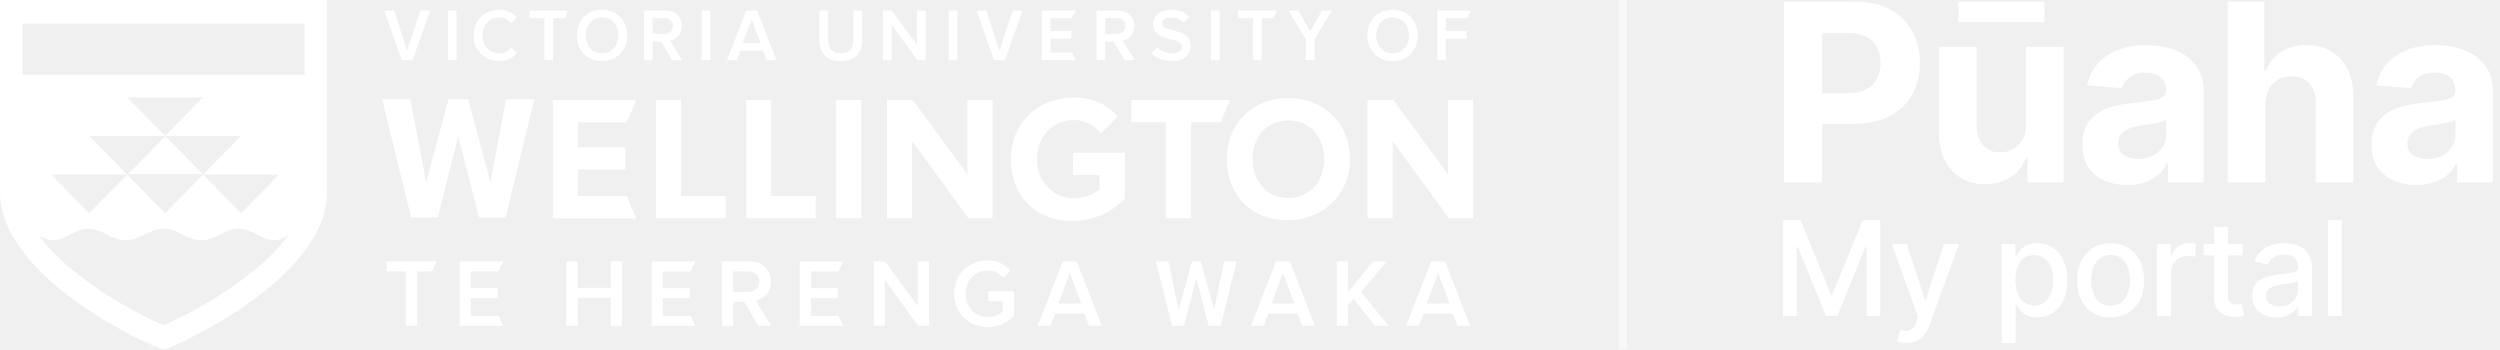
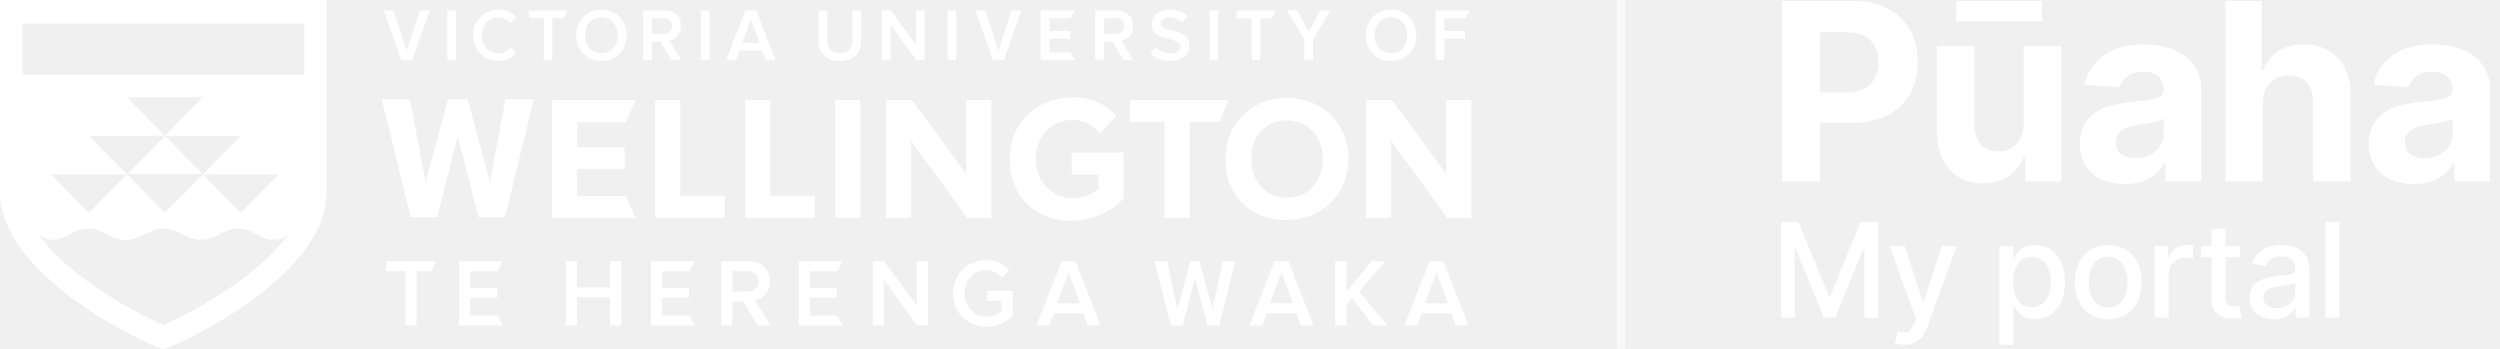
- <svg xmlns="http://www.w3.org/2000/svg" width="322" height="45" viewBox="0 0 322 45" fill="none">
-   <path d="M21.289 17.543L16.506 22.423H26.095L21.289 17.543Z" fill="white" />
-   <path d="M42.133 0.043H42.131V-2.44752e-06H0.006V0.043H0V24.75C0 36.078 20.232 45 21.062 45C21.888 45 42.133 36.078 42.133 24.75V0.043ZM4.941 30.208C5.503 30.654 6.125 30.925 6.781 30.925C8.63 30.894 9.458 29.516 11.308 29.476C13.291 29.432 14.203 30.933 16.188 30.933C18.172 30.933 19.082 29.476 21.067 29.476C23.051 29.476 23.962 30.933 25.947 30.933C27.932 30.933 28.843 29.432 30.828 29.476C32.677 29.516 33.492 30.894 35.343 30.925C36.005 30.925 36.632 30.65 37.198 30.198C35.927 31.987 33.927 34.028 30.842 36.281C26.886 39.17 22.733 41.192 21.062 41.89C19.393 41.193 15.242 39.172 11.286 36.281C8.209 34.033 6.213 31.996 4.941 30.208ZM26.159 22.483H35.941L31.046 27.461L26.159 22.483L21.268 27.461L16.377 22.483L11.47 27.461L6.589 22.483H16.377L11.498 17.506H21.257L16.366 12.528H26.144L21.257 17.506H31.052L26.159 22.483ZM2.895 3.045H39.239V9.624H2.895V3.045Z" fill="white" />
-   <path d="M64.824 41.964L64.188 40.686H60.636V38.387H64.102V37.11H60.636V34.958H64.188L64.824 33.68H59.195V41.964H64.824Z" fill="white" />
-   <path d="M53.717 41.964V34.958H55.661L56.206 33.68H49.789V34.958H52.277V41.964H53.717Z" fill="white" />
-   <path d="M80.111 41.964V33.68H78.671V37.072H74.395V33.68H72.955V41.964H74.395V38.349H78.671V41.964H80.111Z" fill="white" />
-   <path d="M89.562 41.971L88.926 40.694H85.373V38.394H88.84V37.116H85.373V34.965H88.926L89.562 33.687H83.934V41.971H89.562Z" fill="white" />
-   <path d="M99.341 41.964L97.334 38.709C98.32 38.549 99.28 37.755 99.28 36.275C99.28 34.747 98.221 33.68 96.595 33.68H92.986V41.964H94.427V38.871H95.856L97.68 41.964H99.341ZM96.398 37.593H94.427V34.958H96.398C97.212 34.958 97.803 35.48 97.803 36.275C97.803 37.071 97.212 37.593 96.398 37.593Z" fill="white" />
-   <path d="M108.624 41.971L107.988 40.694H104.436V38.394H107.902V37.116H104.436V34.965H107.988L108.624 33.687H102.996V41.971H108.624Z" fill="white" />
-   <path d="M119.652 41.964V33.68H118.212V39.431L114.01 33.68H112.533V41.964H113.974V36.053L118.262 41.964H119.652Z" fill="white" />
-   <path d="M130.15 34.84C129.487 34.101 128.557 33.544 127.213 33.544C124.835 33.544 122.902 35.232 122.902 37.829C122.902 40.425 124.835 42.126 127.213 42.126C128.643 42.126 129.788 41.531 130.599 40.624V37.519H127.303V38.797H129.16V40.09C128.79 40.438 128.051 40.836 127.213 40.836C125.586 40.836 124.379 39.567 124.379 37.829C124.379 36.09 125.586 34.834 127.213 34.834C128.058 34.834 128.764 35.248 129.21 35.794L130.15 34.84Z" fill="white" />
-   <path d="M141.912 41.964L138.687 33.68H136.888L133.66 41.964H135.299L135.902 40.374H139.671L140.274 41.964H141.912ZM139.264 39.096H136.308L137.787 35.145L139.264 39.096Z" fill="white" />
-   <path d="M157.227 41.964L159.286 33.68H157.672L156.365 39.893L154.665 33.68H153.52L151.82 39.893L150.496 33.68H148.883L150.958 41.964H152.497L154.086 35.854L155.688 41.964H157.227Z" fill="white" />
-   <path d="M169.371 41.964L166.146 33.68H164.347L161.119 41.964H162.758L163.361 40.374H167.13L167.733 41.964H169.371ZM166.724 39.096H163.767L165.245 35.145L166.724 39.096Z" fill="white" />
-   <path d="M178.865 41.964L175.281 37.593L178.619 33.68H176.832L173.617 37.63V33.68H172.178V41.964H173.617V39.319L174.331 38.474L177.091 41.964H178.865Z" fill="white" />
-   <path d="M189.356 41.964L186.129 33.68H184.332L181.104 41.964H182.743L183.346 40.374H187.115L187.717 41.964H189.356ZM186.708 39.096H183.752L185.23 35.145L186.708 39.096Z" fill="white" />
-   <path d="M186.497 12.883V22.441L179.462 12.883H176.139V28.098H179.372V18.175L186.611 28.098H189.73V12.883H186.497Z" fill="white" />
-   <path d="M65.128 28.001L68.828 12.786H65.185L63.17 23.458L60.302 12.786H57.775L54.883 23.458L52.846 12.786H49.225L52.948 28.001H56.385L59.027 17.554L61.691 28.001H65.128Z" fill="white" />
-   <path d="M81.953 28.118L80.711 25.266H74.44V21.822H80.551V18.971H74.44V15.754H80.711L81.953 12.902H71.207V28.118H81.953Z" fill="white" />
-   <path d="M143.958 15.007C142.757 13.63 140.958 12.557 138.36 12.557C133.88 12.557 130.205 15.642 130.205 20.5C130.205 25.333 133.522 28.465 138.003 28.465C140.783 28.465 143.323 27.313 144.885 25.564V19.671H138.2V22.525H141.623V24.367C141.003 24.943 139.716 25.541 138.36 25.541C135.581 25.541 133.559 23.4 133.559 20.5C133.559 17.599 135.581 15.458 138.36 15.458C139.858 15.458 141.062 16.245 141.785 17.209L143.958 15.007Z" fill="white" />
-   <path d="M165.768 28.372C170.367 28.372 173.877 25.087 173.877 20.502C173.877 15.917 170.53 12.632 165.931 12.632C161.355 12.632 158.008 15.917 158.008 20.502C158.008 25.087 161.193 28.372 165.768 28.372ZM165.931 25.498C163.131 25.498 161.333 23.331 161.333 20.502C161.333 17.65 163.131 15.506 165.931 15.506C168.732 15.506 170.554 17.65 170.554 20.502C170.554 23.331 168.732 25.498 165.931 25.498Z" fill="white" />
-   <path d="M153.418 28.098V15.735H157.214L158.456 12.883H145.723V15.735H150.163V28.098H153.418Z" fill="white" />
-   <path d="M110.93 12.883H107.697V28.098H110.93V12.883Z" fill="white" />
-   <path d="M93.464 28.098V25.247H87.722V12.883H84.488V28.098H93.464Z" fill="white" />
-   <path d="M105.067 28.098V25.247H99.325V12.883H96.092V28.098H105.067Z" fill="white" />
-   <path d="M127.834 28.098V12.883H124.601V22.441L117.566 12.883H114.242V28.098H117.476V18.175L124.715 28.098H127.834Z" fill="white" />
-   <path d="M77.538 7.871C79.445 7.871 80.787 6.47 80.787 4.556C80.787 2.643 79.445 1.241 77.538 1.241C75.631 1.241 74.289 2.643 74.289 4.556C74.289 6.47 75.631 7.871 77.538 7.871ZM77.538 6.873C76.251 6.873 75.432 5.873 75.432 4.556C75.432 3.23 76.251 2.24 77.538 2.24C78.816 2.24 79.645 3.23 79.645 4.556C79.645 5.873 78.816 6.873 77.538 6.873Z" fill="white" />
-   <path d="M53.141 7.756L55.41 1.347H54.143L52.445 6.536L50.747 1.347H49.48L51.75 7.756H53.141Z" fill="white" />
-   <path d="M100.009 7.756L97.513 1.347H96.121L93.625 7.756H94.892L95.359 6.526H98.275L98.742 7.756H100.009ZM97.961 5.537H95.673L96.817 2.48L97.961 5.537Z" fill="white" />
-   <path d="M58.8 1.347H57.685V7.756H58.8V1.347Z" fill="white" />
-   <path d="M65.824 3.03L66.573 2.271C66.085 1.691 65.379 1.242 64.332 1.242C62.454 1.242 60.998 2.586 60.998 4.556C60.998 6.527 62.454 7.872 64.332 7.872C65.38 7.872 66.081 7.42 66.571 6.84L65.826 6.083C65.499 6.543 64.953 6.873 64.332 6.873C63.074 6.873 62.14 5.902 62.14 4.556C62.14 3.211 63.074 2.24 64.332 2.24C64.953 2.24 65.499 2.577 65.824 3.03Z" fill="white" />
-   <path d="M71.231 7.756V2.336H72.735L73.156 1.347H68.191V2.336H70.117V7.756H71.231Z" fill="white" />
-   <path d="M87.856 7.756L86.304 5.238C87.066 5.114 87.809 4.499 87.809 3.355C87.809 2.172 86.99 1.347 85.732 1.347H82.939V7.756H84.053V5.363H85.158L86.571 7.756H87.856ZM85.579 4.374H84.053V2.336H85.579C86.207 2.336 86.665 2.74 86.665 3.355C86.665 3.971 86.207 4.374 85.579 4.374Z" fill="white" />
-   <path d="M91.499 1.347H90.385V7.756H91.499V1.347Z" fill="white" />
-   <path d="M108.295 7.871C110.134 7.871 111.039 6.815 111.039 5.219V1.347H109.916V5.191C109.916 6.21 109.354 6.873 108.295 6.873C107.227 6.873 106.664 6.21 106.664 5.191V1.347H105.541V5.229C105.541 6.806 106.446 7.871 108.295 7.871Z" fill="white" />
-   <path d="M119.232 7.756V1.347H118.117V5.795L114.866 1.347H113.725V7.756H114.837V3.182L118.156 7.756H119.232Z" fill="white" />
-   <path d="M123.304 1.347H122.189V7.756H123.304V1.347Z" fill="white" />
-   <path d="M129.433 7.756L131.703 1.347H130.435L128.737 6.536L127.04 1.347H125.773L128.043 7.756H129.433Z" fill="white" />
-   <path d="M138.544 7.756L138.052 6.767H135.304V4.988H137.985V3.999H135.304V2.336H138.052L138.544 1.347H134.189V7.756H138.544Z" fill="white" />
-   <path d="M146.147 7.756L144.595 5.238C145.357 5.114 146.1 4.499 146.1 3.355C146.1 2.172 145.281 1.347 144.023 1.347H141.23V7.756H142.345V5.363H143.45L144.861 7.756H146.147ZM143.87 4.374H142.345V2.336H143.87C144.499 2.336 144.957 2.74 144.957 3.355C144.957 3.971 144.499 4.374 143.87 4.374Z" fill="white" />
-   <path d="M152.459 2.889L153.2 2.137C152.611 1.566 151.814 1.25 150.826 1.25C149.434 1.25 148.511 2.067 148.511 3.124C148.511 5.488 152.219 4.653 152.219 5.999C152.219 6.421 151.856 6.873 150.94 6.873C150.124 6.873 149.487 6.519 149.048 6.095L148.327 6.831L148.311 6.854C148.873 7.458 149.721 7.87 150.893 7.87C152.609 7.87 153.351 6.959 153.351 5.892C153.351 3.499 149.653 4.239 149.653 3.047C149.653 2.566 150.073 2.249 150.731 2.249C151.352 2.249 151.975 2.458 152.459 2.889Z" fill="white" />
-   <path d="M157.082 1.347H155.969V7.756H157.082V1.347Z" fill="white" />
-   <path d="M162.514 7.756V2.336H164.018L164.44 1.347H159.475V2.336H161.4V7.756H162.514Z" fill="white" />
-   <path d="M169.306 7.756V5.094L171.538 1.347H170.26L168.753 4.095L167.228 1.347H165.951L168.191 5.094V7.756H169.306Z" fill="white" />
-   <path d="M179.364 7.871C181.272 7.871 182.614 6.47 182.614 4.556C182.614 2.643 181.272 1.241 179.364 1.241C177.458 1.241 176.115 2.643 176.115 4.556C176.115 6.47 177.458 7.871 179.364 7.871ZM179.364 6.873C178.077 6.873 177.258 5.873 177.258 4.556C177.258 3.23 178.077 2.24 179.364 2.24C180.642 2.24 181.472 3.23 181.472 4.556C181.472 5.873 180.642 6.873 179.364 6.873Z" fill="white" />
-   <path d="M186.234 7.756V4.988H188.897V3.999H186.234V2.336H188.973L189.474 1.347H185.119V7.756H186.234Z" fill="white" />
-   <path d="M209.016 0V45" stroke="white" stroke-opacity="0.5" stroke-width="1.065" />
-   <path d="M229.767 23.492V0.219H238.949C240.714 0.219 242.218 0.557 243.46 1.231C244.702 1.897 245.649 2.826 246.301 4.015C246.96 5.197 247.29 6.56 247.29 8.106C247.29 9.651 246.956 11.015 246.29 12.197C245.623 13.379 244.657 14.299 243.392 14.958C242.134 15.617 240.612 15.947 238.824 15.947H232.971V12.004H238.028C238.975 12.004 239.756 11.841 240.369 11.515C240.99 11.182 241.452 10.723 241.756 10.14C242.066 9.549 242.221 8.871 242.221 8.106C242.221 7.333 242.066 6.659 241.756 6.083C241.452 5.5 240.99 5.049 240.369 4.731C239.748 4.405 238.96 4.242 238.006 4.242H234.687V23.492H229.767ZM260.948 16.06V6.038H265.789V23.492H261.141V20.322H260.959C260.565 21.345 259.91 22.166 258.993 22.788C258.084 23.409 256.974 23.72 255.664 23.72C254.497 23.72 253.471 23.454 252.584 22.924C251.698 22.394 251.005 21.64 250.505 20.663C250.012 19.685 249.762 18.515 249.755 17.151V6.038H254.596V16.288C254.603 17.318 254.88 18.132 255.425 18.731C255.971 19.329 256.702 19.629 257.618 19.629C258.202 19.629 258.747 19.496 259.255 19.231C259.762 18.958 260.171 18.557 260.482 18.026C260.8 17.496 260.955 16.841 260.948 16.06ZM263.323 0.219V2.844H252.255V0.219H263.323ZM273.998 23.822C272.885 23.822 271.892 23.629 271.021 23.242C270.15 22.848 269.46 22.269 268.953 21.504C268.453 20.731 268.203 19.769 268.203 18.617C268.203 17.648 268.381 16.833 268.737 16.174C269.093 15.515 269.578 14.985 270.191 14.583C270.805 14.182 271.502 13.879 272.282 13.674C273.07 13.47 273.896 13.325 274.76 13.242C275.775 13.136 276.593 13.038 277.214 12.947C277.835 12.848 278.286 12.704 278.566 12.515C278.847 12.325 278.987 12.045 278.987 11.674V11.606C278.987 10.886 278.76 10.329 278.305 9.935C277.858 9.541 277.222 9.344 276.396 9.344C275.525 9.344 274.832 9.538 274.316 9.924C273.801 10.303 273.46 10.78 273.294 11.356L268.816 10.992C269.044 9.932 269.491 9.015 270.157 8.242C270.824 7.462 271.684 6.863 272.737 6.447C273.797 6.022 275.025 5.81 276.419 5.81C277.388 5.81 278.316 5.924 279.203 6.151C280.097 6.379 280.888 6.731 281.578 7.208C282.275 7.685 282.824 8.299 283.226 9.049C283.627 9.791 283.828 10.682 283.828 11.72V23.492H279.237V21.072H279.101C278.82 21.617 278.445 22.098 277.976 22.515C277.506 22.924 276.941 23.246 276.282 23.481C275.623 23.708 274.862 23.822 273.998 23.822ZM275.385 20.481C276.097 20.481 276.726 20.341 277.271 20.06C277.816 19.773 278.244 19.386 278.555 18.901C278.866 18.416 279.021 17.867 279.021 17.254V15.401C278.869 15.5 278.661 15.591 278.396 15.674C278.138 15.75 277.847 15.822 277.521 15.89C277.195 15.95 276.869 16.007 276.544 16.06C276.218 16.106 275.922 16.148 275.657 16.185C275.089 16.269 274.593 16.401 274.169 16.583C273.744 16.765 273.415 17.011 273.18 17.322C272.945 17.625 272.828 18.004 272.828 18.458C272.828 19.117 273.066 19.621 273.544 19.97C274.029 20.31 274.642 20.481 275.385 20.481ZM291.784 13.401V23.492H286.943V0.219H291.648V9.117H291.853C292.246 8.087 292.883 7.28 293.762 6.697C294.64 6.106 295.743 5.81 297.068 5.81C298.281 5.81 299.337 6.076 300.239 6.606C301.148 7.129 301.853 7.882 302.353 8.867C302.86 9.844 303.11 11.015 303.103 12.379V23.492H298.262V13.242C298.269 12.166 297.996 11.329 297.443 10.731C296.898 10.132 296.133 9.833 295.148 9.833C294.489 9.833 293.906 9.973 293.398 10.254C292.898 10.534 292.504 10.943 292.216 11.481C291.936 12.011 291.792 12.651 291.784 13.401ZM311.249 23.822C310.136 23.822 309.143 23.629 308.272 23.242C307.401 22.848 306.712 22.269 306.204 21.504C305.704 20.731 305.454 19.769 305.454 18.617C305.454 17.648 305.632 16.833 305.988 16.174C306.344 15.515 306.829 14.985 307.443 14.583C308.056 14.182 308.753 13.879 309.534 13.674C310.321 13.47 311.147 13.325 312.011 13.242C313.026 13.136 313.844 13.038 314.465 12.947C315.087 12.848 315.537 12.704 315.818 12.515C316.098 12.325 316.238 12.045 316.238 11.674V11.606C316.238 10.886 316.011 10.329 315.556 9.935C315.109 9.541 314.473 9.344 313.647 9.344C312.776 9.344 312.083 9.538 311.568 9.924C311.053 10.303 310.712 10.78 310.545 11.356L306.068 10.992C306.295 9.932 306.742 9.015 307.409 8.242C308.075 7.462 308.935 6.863 309.988 6.447C311.049 6.022 312.276 5.81 313.67 5.81C314.64 5.81 315.568 5.924 316.454 6.151C317.348 6.379 318.14 6.731 318.829 7.208C319.526 7.685 320.075 8.299 320.477 9.049C320.878 9.791 321.079 10.682 321.079 11.72V23.492H316.488V21.072H316.352C316.071 21.617 315.696 22.098 315.227 22.515C314.757 22.924 314.193 23.246 313.534 23.481C312.874 23.708 312.113 23.822 311.249 23.822ZM312.636 20.481C313.348 20.481 313.977 20.341 314.522 20.06C315.068 19.773 315.496 19.386 315.806 18.901C316.117 18.416 316.272 17.867 316.272 17.254V15.401C316.121 15.5 315.912 15.591 315.647 15.674C315.39 15.75 315.098 15.822 314.772 15.89C314.446 15.95 314.121 16.007 313.795 16.06C313.469 16.106 313.174 16.148 312.909 16.185C312.34 16.269 311.844 16.401 311.42 16.583C310.996 16.765 310.666 17.011 310.431 17.322C310.196 17.625 310.079 18.004 310.079 18.458C310.079 19.117 310.318 19.621 310.795 19.97C311.28 20.31 311.893 20.481 312.636 20.481Z" fill="white" />
-   <path d="M229.656 28.362H231.915L235.843 37.952H235.988L239.915 28.362H242.174V40.699H240.403V31.771H240.289L236.65 40.681H235.18L231.542 31.765H231.427V40.699H229.656V28.362ZM245.535 44.169C245.266 44.169 245.021 44.147 244.8 44.103C244.58 44.063 244.415 44.019 244.306 43.97L244.74 42.494C245.07 42.583 245.363 42.621 245.62 42.609C245.877 42.597 246.104 42.5 246.3 42.32C246.501 42.139 246.678 41.844 246.831 41.434L247.053 40.82L243.668 31.446H245.596L247.939 38.627H248.035L250.379 31.446H252.313L248.499 41.934C248.323 42.416 248.098 42.824 247.825 43.157C247.551 43.494 247.226 43.747 246.849 43.916C246.471 44.085 246.033 44.169 245.535 44.169ZM257.816 44.169V31.446H259.575V32.946H259.726C259.83 32.753 259.981 32.531 260.178 32.278C260.374 32.025 260.648 31.804 260.997 31.615C261.346 31.422 261.808 31.326 262.383 31.326C263.13 31.326 263.796 31.514 264.383 31.892C264.969 32.27 265.429 32.814 265.762 33.525C266.099 34.235 266.268 35.091 266.268 36.091C266.268 37.091 266.101 37.948 265.768 38.663C265.435 39.374 264.977 39.922 264.395 40.308C263.812 40.689 263.148 40.88 262.401 40.88C261.838 40.88 261.379 40.786 261.021 40.597C260.668 40.408 260.391 40.187 260.19 39.934C259.989 39.681 259.834 39.456 259.726 39.26H259.617V44.169H257.816ZM259.581 36.073C259.581 36.723 259.676 37.294 259.864 37.783C260.053 38.273 260.326 38.657 260.684 38.934C261.041 39.207 261.479 39.344 261.997 39.344C262.535 39.344 262.985 39.201 263.346 38.916C263.708 38.627 263.981 38.235 264.166 37.741C264.354 37.247 264.449 36.691 264.449 36.073C264.449 35.462 264.356 34.914 264.172 34.428C263.991 33.942 263.718 33.559 263.352 33.278C262.991 32.996 262.539 32.856 261.997 32.856C261.475 32.856 261.033 32.99 260.672 33.259C260.314 33.529 260.043 33.904 259.858 34.386C259.674 34.868 259.581 35.43 259.581 36.073ZM271.845 40.886C270.977 40.886 270.22 40.687 269.573 40.29C268.927 39.892 268.425 39.336 268.067 38.621C267.71 37.906 267.531 37.071 267.531 36.115C267.531 35.155 267.71 34.316 268.067 33.597C268.425 32.878 268.927 32.32 269.573 31.922C270.22 31.524 270.977 31.326 271.845 31.326C272.712 31.326 273.469 31.524 274.116 31.922C274.762 32.32 275.264 32.878 275.622 33.597C275.979 34.316 276.158 35.155 276.158 36.115C276.158 37.071 275.979 37.906 275.622 38.621C275.264 39.336 274.762 39.892 274.116 40.29C273.469 40.687 272.712 40.886 271.845 40.886ZM271.851 39.374C272.413 39.374 272.879 39.225 273.248 38.928C273.618 38.631 273.891 38.235 274.067 37.741C274.248 37.247 274.338 36.703 274.338 36.109C274.338 35.519 274.248 34.976 274.067 34.482C273.891 33.984 273.618 33.585 273.248 33.283C272.879 32.982 272.413 32.832 271.851 32.832C271.284 32.832 270.814 32.982 270.441 33.283C270.071 33.585 269.796 33.984 269.616 34.482C269.439 34.976 269.351 35.519 269.351 36.109C269.351 36.703 269.439 37.247 269.616 37.741C269.796 38.235 270.071 38.631 270.441 38.928C270.814 39.225 271.284 39.374 271.851 39.374ZM277.829 40.699V31.446H279.57V32.916H279.666C279.835 32.418 280.132 32.026 280.558 31.741C280.988 31.452 281.474 31.308 282.016 31.308C282.128 31.308 282.261 31.312 282.413 31.32C282.57 31.328 282.693 31.338 282.781 31.35V33.073C282.709 33.053 282.58 33.031 282.395 33.006C282.211 32.978 282.026 32.964 281.841 32.964C281.415 32.964 281.036 33.055 280.703 33.235C280.373 33.412 280.112 33.659 279.919 33.976C279.727 34.289 279.63 34.647 279.63 35.049V40.699H277.829ZM288.866 31.446V32.892H283.812V31.446H288.866ZM285.168 29.229H286.969V37.982C286.969 38.332 287.021 38.595 287.125 38.772C287.23 38.944 287.364 39.063 287.529 39.127C287.698 39.187 287.88 39.217 288.077 39.217C288.222 39.217 288.348 39.207 288.457 39.187C288.565 39.167 288.649 39.151 288.71 39.139L289.035 40.627C288.931 40.667 288.782 40.707 288.589 40.747C288.396 40.792 288.155 40.816 287.866 40.82C287.392 40.828 286.951 40.743 286.541 40.567C286.131 40.39 285.8 40.117 285.547 39.747C285.294 39.378 285.168 38.914 285.168 38.356V29.229ZM293.212 40.904C292.626 40.904 292.096 40.796 291.622 40.579C291.148 40.358 290.773 40.039 290.495 39.621C290.222 39.203 290.086 38.691 290.086 38.085C290.086 37.563 290.186 37.133 290.387 36.796C290.588 36.458 290.859 36.191 291.2 35.994C291.542 35.798 291.923 35.649 292.345 35.549C292.767 35.448 293.196 35.372 293.634 35.32C294.188 35.255 294.638 35.203 294.983 35.163C295.329 35.119 295.58 35.049 295.736 34.952C295.893 34.856 295.971 34.699 295.971 34.482V34.44C295.971 33.914 295.823 33.506 295.526 33.217C295.232 32.928 294.795 32.783 294.212 32.783C293.606 32.783 293.128 32.918 292.779 33.187C292.433 33.452 292.194 33.747 292.062 34.073L290.369 33.687C290.57 33.125 290.863 32.671 291.248 32.326C291.638 31.976 292.086 31.723 292.592 31.567C293.098 31.406 293.63 31.326 294.188 31.326C294.558 31.326 294.949 31.37 295.363 31.458C295.781 31.543 296.17 31.699 296.532 31.928C296.897 32.157 297.196 32.484 297.429 32.91C297.662 33.332 297.779 33.88 297.779 34.555V40.699H296.02V39.434H295.947C295.831 39.667 295.656 39.896 295.423 40.121C295.19 40.346 294.891 40.533 294.526 40.681C294.16 40.83 293.722 40.904 293.212 40.904ZM293.604 39.458C294.102 39.458 294.528 39.36 294.881 39.163C295.238 38.966 295.51 38.709 295.694 38.392C295.883 38.071 295.977 37.727 295.977 37.362V36.169C295.913 36.233 295.789 36.294 295.604 36.35C295.423 36.402 295.216 36.448 294.983 36.488C294.75 36.525 294.524 36.559 294.303 36.591C294.082 36.619 293.897 36.643 293.748 36.663C293.399 36.707 293.08 36.782 292.791 36.886C292.505 36.99 292.277 37.141 292.104 37.338C291.935 37.531 291.851 37.788 291.851 38.109C291.851 38.555 292.016 38.892 292.345 39.121C292.674 39.346 293.094 39.458 293.604 39.458ZM301.64 28.362V40.699H299.838V28.362H301.64Z" fill="white" />
+ <svg xmlns="http://www.w3.org/2000/svg" width="394" height="55" viewBox="0 0 394 55" fill="none">
+   <path d="M26.02 21.442L20.174 27.406H31.894L26.02 21.442Z" fill="white" />
+   <path d="M51.496 0.052H51.494V2.04332e-06H0.007V0.052H0V30.25C0 44.095 24.728 55 25.743 55C26.752 55 51.496 44.095 51.496 30.25V0.052ZM6.039 36.921C6.725 37.467 7.486 37.798 8.288 37.798C10.548 37.76 11.559 36.076 13.82 36.026C16.245 35.972 17.359 37.807 19.785 37.807C22.21 37.807 23.323 36.026 25.749 36.026C28.174 36.026 29.286 37.807 31.713 37.807C34.139 37.807 35.252 35.972 37.678 36.026C39.939 36.076 40.935 37.76 43.197 37.798C44.006 37.798 44.772 37.461 45.464 36.909C43.91 39.095 41.467 41.59 37.696 44.343C32.861 47.874 27.784 50.346 25.743 51.199C23.702 50.347 18.629 47.876 13.794 44.343C10.033 41.596 7.593 39.106 6.039 36.921ZM31.972 27.48H43.928L37.946 33.563L31.972 27.48L25.994 33.563L20.017 27.48L14.02 33.563L8.053 27.48H20.017L14.053 21.396H25.98L20.003 15.312H31.954L25.98 21.396H37.953L31.972 27.48ZM3.539 3.722H47.959V11.763H3.539V3.722Z" fill="white" />
+   <path d="M79.229 51.29L78.452 49.728H74.111V46.917H78.347V45.356H74.111V42.727H78.452L79.229 41.164H72.35V51.29H79.229Z" fill="white" />
+   <path d="M65.654 51.29V42.727H68.031L68.697 41.164H60.853V42.727H63.894V51.29H65.654Z" fill="white" />
+   <path d="M97.912 51.29V41.164H96.152V45.31H90.926V41.164H89.166V51.29H90.926V46.871H96.152V51.29H97.912Z" fill="white" />
+   <path d="M109.465 51.299L108.687 49.737H104.346V46.926H108.582V45.364H104.346V42.736H108.687L109.465 41.173H102.586V51.299H109.465Z" fill="white" />
+   <path d="M121.417 51.29L118.965 47.312C120.17 47.115 121.343 46.145 121.343 44.336C121.343 42.469 120.048 41.165 118.061 41.165H113.65V51.29H115.411V47.51H117.158L119.387 51.29H121.417ZM117.82 45.947H115.411V42.727H117.82C118.815 42.727 119.537 43.364 119.537 44.336C119.537 45.309 118.815 45.947 117.82 45.947Z" fill="white" />
+   <path d="M132.761 51.299L131.984 49.737H127.642V46.926H131.878V45.364H127.642V42.736H131.984L132.761 41.173H125.883V51.299H132.761Z" fill="white" />
+   <path d="M146.241 51.29V41.164H144.482V48.193L139.346 41.164H137.541V51.29H139.301V44.064L144.542 51.29H146.241Z" fill="white" />
+   <path d="M159.072 42.582C158.261 41.679 157.124 40.998 155.481 40.998C152.575 40.998 150.213 43.061 150.213 46.236C150.213 49.408 152.575 51.487 155.481 51.487C157.229 51.487 158.628 50.76 159.62 49.652V45.856H155.591V47.418H157.861V48.998C157.409 49.424 156.506 49.91 155.481 49.91C153.493 49.91 152.018 48.36 152.018 46.236C152.018 44.11 153.493 42.575 155.481 42.575C156.514 42.575 157.377 43.082 157.922 43.748L159.072 42.582Z" fill="white" />
+   <path d="M173.447 51.29L169.505 41.164H167.307L163.361 51.29H165.364L166.102 49.346H170.708L171.445 51.29H173.447ZM170.211 47.785H166.598L168.405 42.955L170.211 47.785Z" fill="white" />
+   <path d="M192.165 51.29L194.681 41.164H192.709L191.111 48.758L189.034 41.164H187.634L185.556 48.758L183.939 41.164H181.967L184.503 51.29H186.384L188.326 43.822L190.284 51.29H192.165Z" fill="white" />
+   <path d="M207.009 51.29L203.067 41.164H200.868L196.924 51.29H198.927L199.664 49.346H204.271L205.008 51.29H207.009ZM203.774 47.785H200.161L201.967 42.955L203.774 47.785Z" fill="white" />
+   <path d="M218.613 51.29L214.232 45.947L218.312 41.164H216.128L212.199 45.992V41.164H210.439V51.29H212.199V48.056L213.072 47.024L216.445 51.29H218.613Z" fill="white" />
+   <path d="M231.434 51.29L227.49 41.164H225.293L221.348 51.29H223.351L224.088 49.346H228.694L229.431 51.29H231.434ZM228.197 47.785H224.584L226.392 42.955L228.197 47.785Z" fill="white" />
+   <path d="M227.94 15.746V27.428L219.342 15.746H215.279V34.342H219.231V22.214L228.079 34.342H231.892V15.746H227.94Z" fill="white" />
+   <path d="M79.601 34.224L84.124 15.627H79.671L77.209 28.671L73.703 15.627H70.614L67.08 28.671L64.59 15.627H60.164L64.715 34.224H68.916L72.145 21.454L75.401 34.224H79.601Z" fill="white" />
+   <path d="M100.163 34.366L98.645 30.881H90.981V26.671H98.45V23.186H90.981V19.255H98.645L100.163 15.769H87.029V34.366H100.163Z" fill="white" />
+   <path d="M175.948 18.342C174.48 16.659 172.282 15.348 169.106 15.348C163.63 15.348 159.139 19.118 159.139 25.055C159.139 30.963 163.193 34.791 168.669 34.791C172.067 34.791 175.172 33.383 177.081 31.245V24.042H168.91V27.531H173.094V29.782C172.336 30.486 170.763 31.218 169.106 31.218C165.709 31.218 163.237 28.6 163.237 25.055C163.237 21.509 165.709 18.893 169.106 18.893C170.937 18.893 172.408 19.855 173.292 21.034L175.948 18.342Z" fill="white" />
+   <path d="M202.604 34.677C208.225 34.677 212.514 30.662 212.514 25.058C212.514 19.454 208.424 15.439 202.803 15.439C197.21 15.439 193.119 19.454 193.119 25.058C193.119 30.662 197.012 34.677 202.604 34.677ZM202.803 31.164C199.38 31.164 197.183 28.516 197.183 25.058C197.183 21.573 199.38 18.952 202.803 18.952C206.227 18.952 208.453 21.573 208.453 25.058C208.453 28.516 206.227 31.164 202.803 31.164Z" fill="white" />
+   <path d="M187.511 34.342V19.231H192.15L193.668 15.746H178.105V19.231H183.532V34.342H187.511Z" fill="white" />
+   <path d="M135.58 15.746H131.629V34.342H135.58V15.746Z" fill="white" />
+   <path d="M114.234 34.342V30.857H107.216V15.746H103.264V34.342H114.234Z" fill="white" />
+   <path d="M128.415 34.342V30.857H121.397V15.746H117.445V34.342H128.415Z" fill="white" />
+   <path d="M156.241 34.342V15.746H152.289V27.428L143.691 15.746H139.629V34.342H143.581V22.214L152.429 34.342H156.241Z" fill="white" />
+   <path d="M94.77 9.62C97.101 9.62 98.741 7.907 98.741 5.569C98.741 3.23 97.101 1.517 94.77 1.517C92.439 1.517 90.799 3.23 90.799 5.569C90.799 7.907 92.439 9.62 94.77 9.62ZM94.77 8.4C93.197 8.4 92.195 7.178 92.195 5.569C92.195 3.947 93.197 2.737 94.77 2.737C96.331 2.737 97.345 3.947 97.345 5.569C97.345 7.178 96.331 8.4 94.77 8.4Z" fill="white" />
+   <path d="M64.95 9.479L67.724 1.646H66.175L64.1 7.989L62.025 1.646H60.477L63.251 9.479H64.95Z" fill="white" />
+   <path d="M122.233 9.479L119.181 1.647H117.481L114.43 9.479H115.979L116.549 7.976H120.113L120.684 9.479H122.233ZM119.729 6.768H116.933L118.331 3.031L119.729 6.768Z" fill="white" />
+   <path d="M71.866 1.647H70.504V9.479H71.866V1.647Z" fill="white" />
+   <path d="M80.453 3.704L81.368 2.776C80.772 2.067 79.909 1.518 78.63 1.518C76.335 1.518 74.555 3.161 74.555 5.569C74.555 7.977 76.335 9.621 78.63 9.621C79.91 9.621 80.767 9.069 81.366 8.36L80.455 7.435C80.056 7.997 79.389 8.4 78.63 8.4C77.092 8.4 75.95 7.214 75.95 5.569C75.95 3.924 77.092 2.737 78.63 2.737C79.388 2.737 80.055 3.149 80.453 3.704Z" fill="white" />
+   <path d="M87.06 9.479V2.855H88.899L89.413 1.646H83.346V2.855H85.699V9.479H87.06Z" fill="white" />
+   <path d="M107.38 9.479L105.483 6.401C106.414 6.25 107.322 5.499 107.322 4.101C107.322 2.655 106.321 1.646 104.784 1.646H101.371V9.479H102.732V6.554H104.083L105.81 9.479H107.38ZM104.597 5.346H102.732V2.855H104.597C105.365 2.855 105.925 3.349 105.925 4.101C105.925 4.853 105.365 5.346 104.597 5.346Z" fill="white" />
+   <path d="M111.83 1.647H110.469V9.479H111.83V1.647Z" fill="white" />
+   <path d="M132.36 9.62C134.608 9.62 135.714 8.33 135.714 6.379V1.646H134.341V6.344C134.341 7.59 133.654 8.4 132.36 8.4C131.055 8.4 130.367 7.59 130.367 6.344V1.646H128.994V6.391C128.994 8.318 130.1 9.62 132.36 9.62Z" fill="white" />
+   <path d="M145.727 9.479V1.646H144.365V7.083L140.391 1.646H138.996V9.479H140.356V3.889L144.412 9.479H145.727Z" fill="white" />
+   <path d="M150.703 1.647H149.342V9.479H150.703V1.647Z" fill="white" />
+   <path d="M158.196 9.479L160.969 1.646H159.42L157.345 7.989L155.271 1.646H153.723L156.496 9.479H158.196Z" fill="white" />
+   <path d="M169.331 9.479L168.73 8.271H165.371V6.097H168.649V4.888H165.371V2.855H168.73L169.331 1.646H164.01V9.479H169.331Z" fill="white" />
+   <path d="M178.625 9.479L176.728 6.401C177.658 6.25 178.566 5.499 178.566 4.101C178.566 2.655 177.566 1.646 176.029 1.646H172.615V9.479H173.977V6.554H175.328L177.053 9.479H178.625ZM175.841 5.346H173.977V2.855H175.841C176.61 2.855 177.17 3.349 177.17 4.101C177.17 4.853 176.61 5.346 175.841 5.346Z" fill="white" />
+   <path d="M186.337 3.531L187.243 2.612C186.524 1.914 185.55 1.528 184.342 1.528C182.641 1.528 181.513 2.526 181.513 3.818C181.513 6.708 186.044 5.686 186.044 7.331C186.044 7.847 185.6 8.4 184.482 8.4C183.484 8.4 182.706 7.967 182.169 7.449L181.288 8.349L181.268 8.377C181.954 9.115 182.991 9.619 184.424 9.619C186.521 9.619 187.428 8.505 187.428 7.201C187.428 4.276 182.909 5.181 182.909 3.724C182.909 3.137 183.422 2.749 184.226 2.749C184.985 2.749 185.747 3.005 186.337 3.531Z" fill="white" />
+   <path d="M191.99 1.647H190.629V9.479H191.99V1.647Z" fill="white" />
+   <path d="M198.629 9.479V2.855H200.467L200.982 1.646H194.914V2.855H197.267V9.479H198.629Z" fill="white" />
+   <path d="M206.929 9.479V6.226L209.656 1.646H208.094L206.253 5.005L204.388 1.646H202.828L205.566 6.226V9.479H206.929Z" fill="white" />
+   <path d="M219.225 9.62C221.557 9.62 223.196 7.907 223.196 5.569C223.196 3.23 221.557 1.517 219.225 1.517C216.895 1.517 215.254 3.23 215.254 5.569C215.254 7.907 216.895 9.62 219.225 9.62ZM219.225 8.4C217.652 8.4 216.651 7.178 216.651 5.569C216.651 3.947 217.652 2.737 219.225 2.737C220.786 2.737 221.801 3.947 221.801 5.569C221.801 7.178 220.786 8.4 219.225 8.4Z" fill="white" />
+   <path d="M227.618 9.479V6.097H230.874V4.888H227.618V2.855H230.966L231.578 1.646H226.256V9.479H227.618Z" fill="white" />
+   <path d="M255.463 0V55" stroke="white" stroke-opacity="0.5" stroke-width="1.302" />
+   <path d="M280.828 28.602V0.157H292.05C294.207 0.157 296.045 0.569 297.564 1.393C299.082 2.208 300.24 3.342 301.036 4.796C301.842 6.24 302.244 7.907 302.244 9.796C302.244 11.685 301.837 13.352 301.022 14.796C300.207 16.241 299.027 17.366 297.48 18.171C295.943 18.977 294.082 19.379 291.897 19.379H284.744V14.56H290.925C292.082 14.56 293.036 14.361 293.786 13.963C294.545 13.555 295.11 12.995 295.48 12.282C295.86 11.56 296.05 10.731 296.05 9.796C296.05 8.852 295.86 8.027 295.48 7.324C295.11 6.611 294.545 6.06 293.786 5.671C293.027 5.273 292.064 5.074 290.897 5.074H286.842V28.602H280.828ZM318.938 19.518V7.268H324.854V28.602H319.174V24.727H318.952C318.47 25.977 317.669 26.981 316.549 27.741C315.438 28.5 314.081 28.879 312.479 28.879C311.054 28.879 309.799 28.555 308.716 27.907C307.632 27.259 306.785 26.338 306.174 25.143C305.572 23.949 305.267 22.518 305.257 20.852V7.268H311.174V19.796C311.183 21.055 311.521 22.051 312.188 22.782C312.854 23.514 313.748 23.879 314.868 23.879C315.581 23.879 316.248 23.717 316.868 23.393C317.489 23.06 317.989 22.569 318.368 21.921C318.757 21.273 318.947 20.472 318.938 19.518ZM321.841 0.157V3.365H308.313V0.157H321.841ZM334.888 29.004C333.527 29.004 332.314 28.768 331.249 28.296C330.185 27.814 329.342 27.106 328.722 26.171C328.11 25.227 327.805 24.051 327.805 22.643C327.805 21.458 328.023 20.463 328.458 19.657C328.893 18.852 329.485 18.203 330.235 17.713C330.985 17.222 331.837 16.852 332.791 16.602C333.754 16.352 334.763 16.176 335.819 16.074C337.06 15.944 338.06 15.824 338.819 15.713C339.578 15.592 340.129 15.416 340.472 15.185C340.814 14.953 340.985 14.611 340.985 14.157V14.074C340.985 13.194 340.708 12.514 340.152 12.032C339.606 11.551 338.828 11.31 337.819 11.31C336.754 11.31 335.907 11.546 335.277 12.018C334.648 12.481 334.231 13.065 334.027 13.768L328.555 13.324C328.833 12.027 329.379 10.907 330.194 9.963C331.009 9.009 332.06 8.277 333.347 7.768C334.643 7.25 336.143 6.99 337.847 6.99C339.032 6.99 340.166 7.129 341.249 7.407C342.342 7.685 343.31 8.115 344.152 8.699C345.004 9.282 345.675 10.032 346.166 10.949C346.657 11.856 346.902 12.944 346.902 14.213V28.602H341.291V25.643H341.124C340.782 26.31 340.323 26.898 339.749 27.407C339.175 27.907 338.485 28.301 337.68 28.588C336.874 28.866 335.944 29.004 334.888 29.004ZM336.583 24.921C337.453 24.921 338.222 24.75 338.888 24.407C339.555 24.055 340.078 23.583 340.458 22.991C340.837 22.398 341.027 21.727 341.027 20.977V18.713C340.842 18.833 340.587 18.944 340.263 19.046C339.948 19.139 339.592 19.227 339.194 19.31C338.796 19.384 338.398 19.453 337.999 19.518C337.601 19.574 337.24 19.625 336.916 19.671C336.222 19.773 335.615 19.935 335.097 20.157C334.578 20.379 334.175 20.68 333.888 21.06C333.601 21.43 333.458 21.893 333.458 22.449C333.458 23.254 333.749 23.87 334.333 24.296C334.925 24.713 335.675 24.921 336.583 24.921ZM356.627 16.268V28.602H350.71V0.157H356.46V11.032H356.71C357.192 9.773 357.969 8.787 359.044 8.074C360.118 7.352 361.465 6.99 363.085 6.99C364.567 6.99 365.858 7.315 366.96 7.963C368.071 8.602 368.932 9.523 369.544 10.727C370.164 11.921 370.469 13.352 370.46 15.018V28.602H364.544V16.074C364.553 14.759 364.219 13.736 363.544 13.004C362.877 12.273 361.942 11.907 360.738 11.907C359.932 11.907 359.219 12.078 358.599 12.421C357.988 12.764 357.506 13.264 357.155 13.921C356.812 14.569 356.636 15.352 356.627 16.268ZM380.418 29.004C379.056 29.004 377.843 28.768 376.779 28.296C375.714 27.814 374.871 27.106 374.251 26.171C373.64 25.227 373.334 24.051 373.334 22.643C373.334 21.458 373.552 20.463 373.987 19.657C374.422 18.852 375.015 18.203 375.765 17.713C376.515 17.222 377.367 16.852 378.32 16.602C379.283 16.352 380.293 16.176 381.348 16.074C382.589 15.944 383.589 15.824 384.348 15.713C385.107 15.592 385.658 15.416 386.001 15.185C386.343 14.953 386.515 14.611 386.515 14.157V14.074C386.515 13.194 386.237 12.514 385.681 12.032C385.135 11.551 384.357 11.31 383.348 11.31C382.283 11.31 381.436 11.546 380.806 12.018C380.177 12.481 379.76 13.065 379.556 13.768L374.084 13.324C374.362 12.027 374.908 10.907 375.723 9.963C376.538 9.009 377.589 8.277 378.876 7.768C380.172 7.25 381.672 6.99 383.376 6.99C384.561 6.99 385.695 7.129 386.779 7.407C387.871 7.685 388.839 8.115 389.681 8.699C390.533 9.282 391.205 10.032 391.695 10.949C392.186 11.856 392.431 12.944 392.431 14.213V28.602H386.82V25.643H386.654C386.311 26.31 385.853 26.898 385.279 27.407C384.705 27.907 384.015 28.301 383.209 28.588C382.404 28.866 381.473 29.004 380.418 29.004ZM382.112 24.921C382.982 24.921 383.751 24.75 384.418 24.407C385.084 24.055 385.607 23.583 385.987 22.991C386.367 22.398 386.556 21.727 386.556 20.977V18.713C386.371 18.833 386.117 18.944 385.793 19.046C385.478 19.139 385.121 19.227 384.723 19.31C384.325 19.384 383.927 19.453 383.529 19.518C383.131 19.574 382.769 19.625 382.445 19.671C381.751 19.773 381.144 19.935 380.626 20.157C380.107 20.379 379.705 20.68 379.418 21.06C379.131 21.43 378.987 21.893 378.987 22.449C378.987 23.254 379.279 23.87 379.862 24.296C380.455 24.713 381.205 24.921 382.112 24.921Z" fill="white" />
+   <path d="M280.692 34.998H283.453L288.253 46.719H288.43L293.231 34.998H295.992V50.077H293.827V39.165H293.687L289.24 50.055H287.444L282.996 39.158H282.856V50.077H280.692V34.998ZM300.1 54.318C299.771 54.318 299.471 54.291 299.201 54.237C298.931 54.188 298.73 54.134 298.598 54.075L299.128 52.271C299.53 52.379 299.889 52.426 300.203 52.411C300.517 52.396 300.794 52.278 301.035 52.057C301.28 51.837 301.496 51.476 301.683 50.975L301.955 50.224L297.817 38.768H300.173L303.037 47.544H303.155L306.019 38.768H308.383L303.722 51.586C303.506 52.175 303.231 52.673 302.898 53.081C302.564 53.493 302.166 53.803 301.705 54.009C301.243 54.215 300.708 54.318 300.1 54.318ZM315.11 54.318V38.768H317.26V40.601H317.444C317.571 40.365 317.755 40.093 317.996 39.784C318.236 39.474 318.57 39.205 318.997 38.974C319.424 38.738 319.989 38.62 320.691 38.62C321.604 38.62 322.418 38.851 323.135 39.312C323.852 39.774 324.414 40.439 324.821 41.308C325.233 42.177 325.44 43.222 325.44 44.444C325.44 45.667 325.236 46.715 324.829 47.588C324.421 48.457 323.862 49.127 323.15 49.598C322.438 50.065 321.626 50.298 320.713 50.298C320.026 50.298 319.463 50.182 319.027 49.952C318.595 49.721 318.256 49.451 318.011 49.142C317.765 48.833 317.576 48.558 317.444 48.317H317.311V54.318H315.11ZM317.267 44.422C317.267 45.217 317.382 45.914 317.613 46.513C317.844 47.112 318.177 47.581 318.614 47.92C319.051 48.253 319.586 48.42 320.219 48.42C320.877 48.42 321.427 48.246 321.869 47.898C322.31 47.544 322.644 47.066 322.87 46.462C323.101 45.858 323.216 45.178 323.216 44.422C323.216 43.676 323.103 43.006 322.877 42.412C322.656 41.818 322.323 41.349 321.876 41.006C321.434 40.662 320.882 40.49 320.219 40.49C319.581 40.49 319.041 40.655 318.6 40.984C318.163 41.313 317.831 41.772 317.606 42.361C317.38 42.95 317.267 43.637 317.267 44.422ZM332.255 50.305C331.195 50.305 330.27 50.062 329.479 49.576C328.689 49.09 328.076 48.41 327.639 47.537C327.202 46.663 326.983 45.642 326.983 44.474C326.983 43.301 327.202 42.275 327.639 41.396C328.076 40.517 328.689 39.835 329.479 39.349C330.27 38.863 331.195 38.62 332.255 38.62C333.316 38.62 334.241 38.863 335.031 39.349C335.821 39.835 336.435 40.517 336.872 41.396C337.309 42.275 337.527 43.301 337.527 44.474C337.527 45.642 337.309 46.663 336.872 47.537C336.435 48.41 335.821 49.09 335.031 49.576C334.241 50.062 333.316 50.305 332.255 50.305ZM332.263 48.457C332.95 48.457 333.519 48.276 333.971 47.912C334.422 47.549 334.756 47.066 334.972 46.462C335.193 45.858 335.303 45.193 335.303 44.466C335.303 43.745 335.193 43.082 334.972 42.478C334.756 41.87 334.422 41.381 333.971 41.013C333.519 40.645 332.95 40.461 332.263 40.461C331.571 40.461 330.996 40.645 330.54 41.013C330.088 41.381 329.752 41.87 329.531 42.478C329.315 43.082 329.207 43.745 329.207 44.466C329.207 45.193 329.315 45.858 329.531 46.462C329.752 47.066 330.088 47.549 330.54 47.912C330.996 48.276 331.571 48.457 332.263 48.457ZM339.57 50.077V38.768H341.698V40.564H341.815C342.022 39.956 342.385 39.477 342.905 39.128C343.43 38.775 344.024 38.598 344.687 38.598C344.824 38.598 344.986 38.603 345.173 38.613C345.364 38.623 345.514 38.635 345.622 38.65V40.756C345.534 40.731 345.377 40.704 345.151 40.675C344.925 40.64 344.699 40.623 344.473 40.623C343.953 40.623 343.489 40.733 343.082 40.954C342.679 41.17 342.36 41.472 342.125 41.86C341.889 42.243 341.771 42.68 341.771 43.171V50.077H339.57ZM353.06 38.768V40.535H346.882V38.768H353.06ZM348.539 36.058H350.74V46.756C350.74 47.183 350.804 47.505 350.932 47.721C351.059 47.932 351.224 48.077 351.425 48.155C351.631 48.229 351.855 48.266 352.095 48.266C352.272 48.266 352.427 48.253 352.559 48.229C352.692 48.204 352.795 48.185 352.868 48.17L353.266 49.989C353.138 50.038 352.957 50.087 352.721 50.136C352.485 50.19 352.191 50.219 351.838 50.224C351.258 50.234 350.718 50.131 350.218 49.915C349.717 49.699 349.312 49.365 349.003 48.914C348.694 48.462 348.539 47.895 348.539 47.213V36.058ZM358.371 50.327C357.655 50.327 357.007 50.195 356.428 49.93C355.849 49.66 355.39 49.269 355.051 48.759C354.717 48.248 354.55 47.623 354.55 46.881C354.55 46.243 354.673 45.718 354.918 45.306C355.164 44.894 355.495 44.567 355.912 44.327C356.33 44.086 356.796 43.904 357.311 43.782C357.827 43.659 358.352 43.566 358.887 43.502C359.564 43.423 360.114 43.36 360.536 43.31C360.958 43.257 361.265 43.171 361.457 43.053C361.648 42.935 361.744 42.743 361.744 42.478V42.427C361.744 41.784 361.562 41.286 361.199 40.932C360.84 40.579 360.305 40.402 359.594 40.402C358.853 40.402 358.268 40.567 357.841 40.895C357.419 41.219 357.127 41.58 356.965 41.978L354.896 41.507C355.142 40.819 355.5 40.265 355.971 39.843C356.447 39.416 356.995 39.106 357.613 38.915C358.232 38.718 358.882 38.62 359.564 38.62C360.016 38.62 360.494 38.674 361 38.782C361.511 38.885 361.987 39.077 362.428 39.357C362.875 39.636 363.241 40.036 363.525 40.557C363.81 41.072 363.953 41.742 363.953 42.567V50.077H361.803V48.531H361.714C361.572 48.815 361.358 49.095 361.074 49.37C360.789 49.645 360.423 49.873 359.977 50.055C359.53 50.236 358.995 50.327 358.371 50.327ZM358.85 48.56C359.459 48.56 359.979 48.44 360.411 48.199C360.848 47.959 361.179 47.645 361.405 47.257C361.636 46.864 361.751 46.445 361.751 45.998V44.54C361.672 44.619 361.52 44.692 361.295 44.761C361.074 44.825 360.821 44.881 360.536 44.93C360.251 44.974 359.974 45.016 359.704 45.056C359.434 45.09 359.208 45.119 359.027 45.144C358.6 45.198 358.21 45.289 357.856 45.416C357.508 45.544 357.228 45.728 357.017 45.968C356.811 46.204 356.707 46.518 356.707 46.911C356.707 47.456 356.909 47.868 357.311 48.148C357.714 48.423 358.227 48.56 358.85 48.56ZM368.672 34.998V50.077H366.47V34.998H368.672Z" fill="white" />
</svg>
